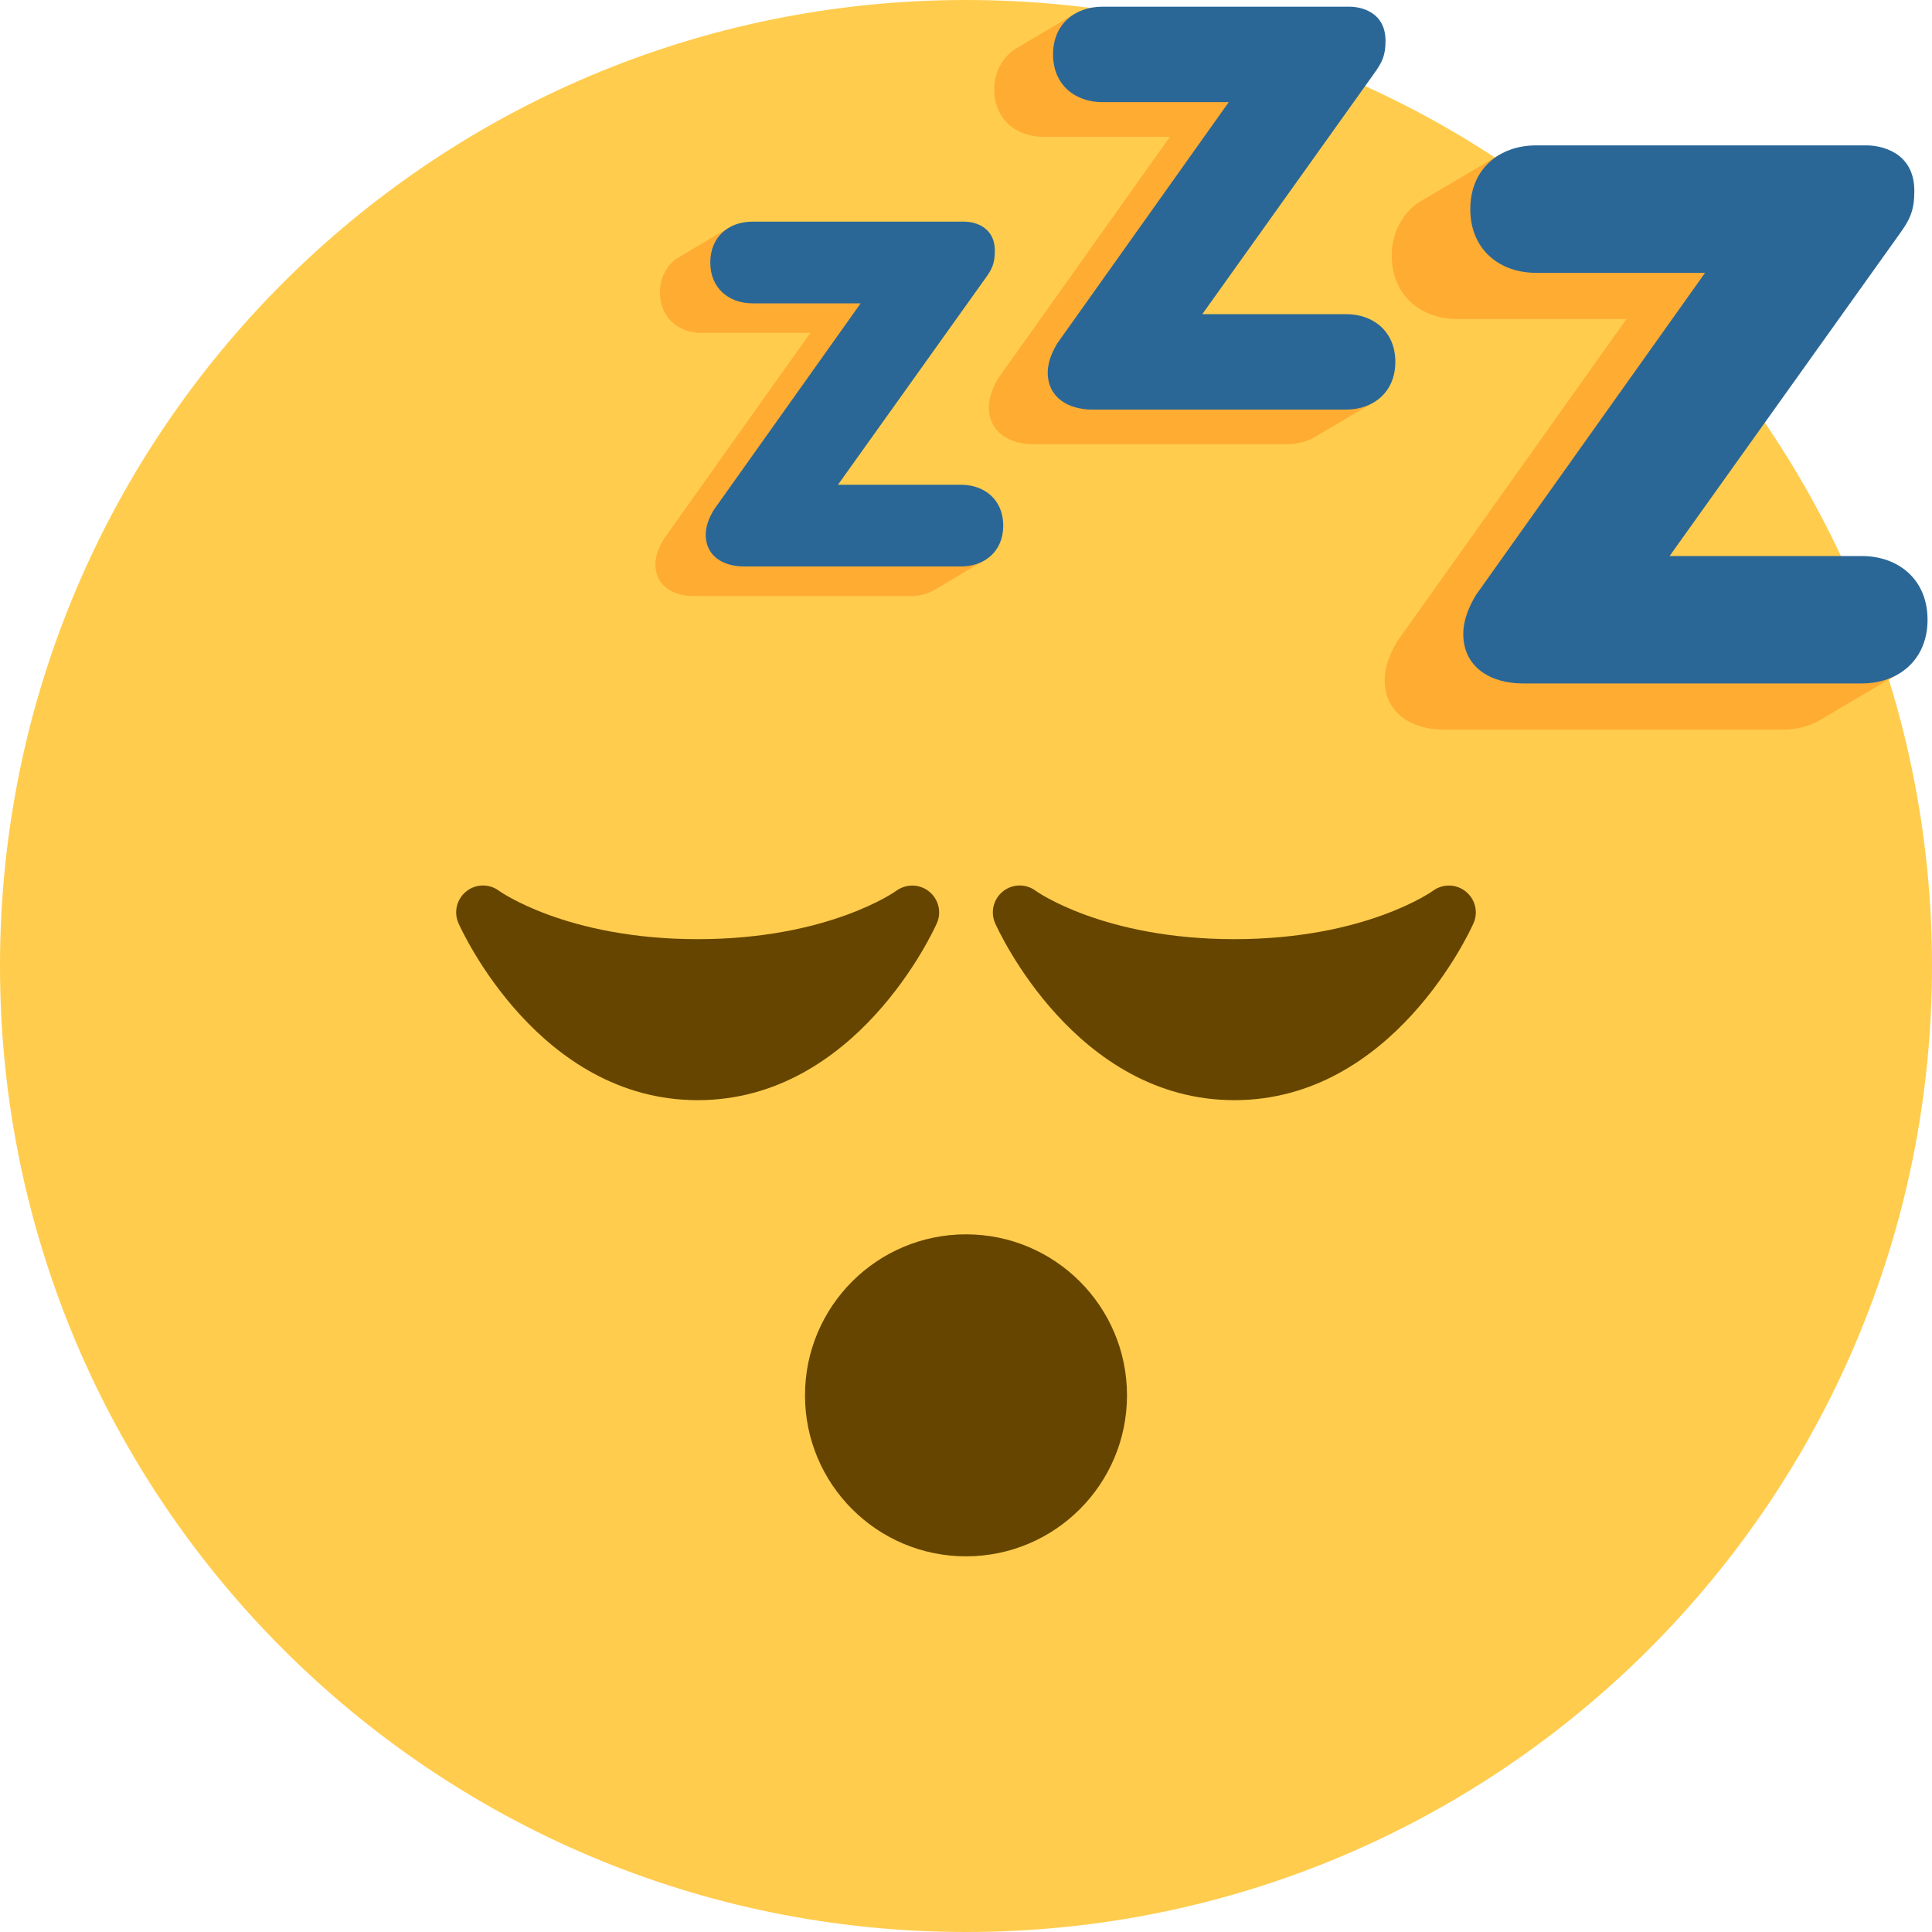
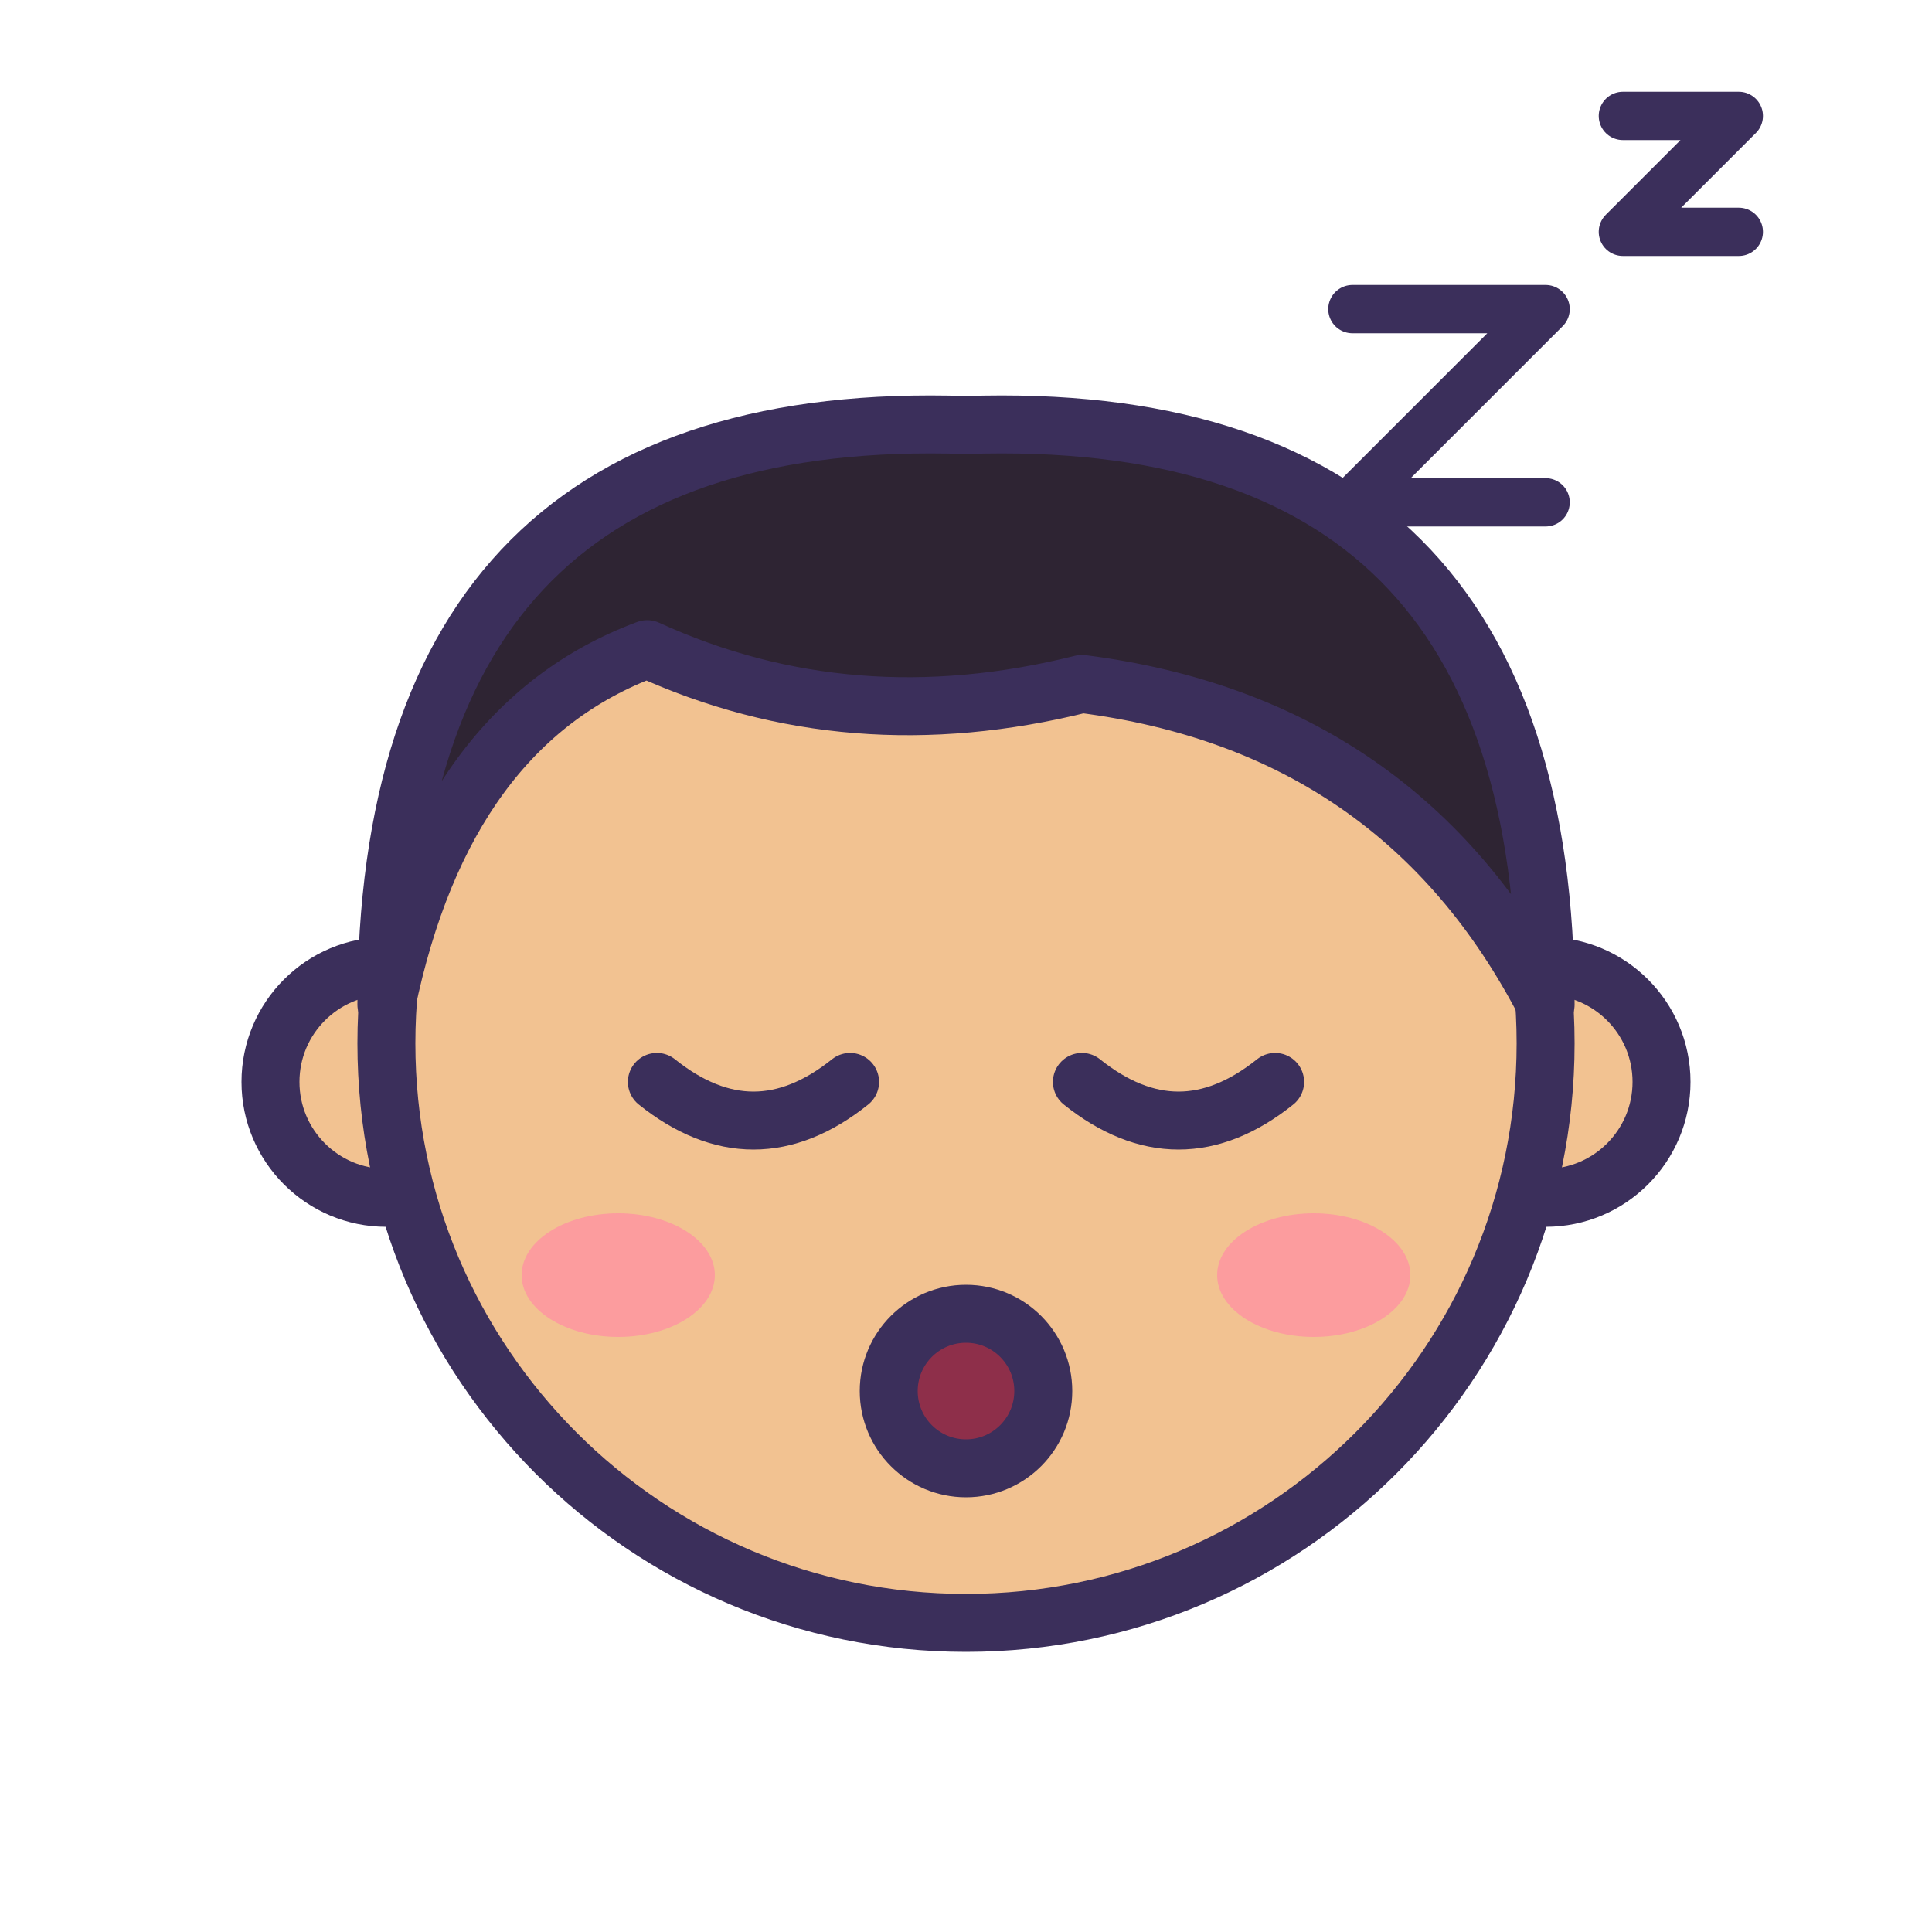
- <svg xmlns="http://www.w3.org/2000/svg" viewBox="0 0 36 36" preserveAspectRatio="xMidYMid meet">
-   <circle fill="#FFCC4D" cx="18" cy="18" r="18" />
-   <circle fill="#664500" cx="18" cy="26" r="3" />
-   <path fill="#664500" d="M17.312 16.612c-.176-.143-.427-.147-.61-.014-.012.009-1.26.902-3.702.902-2.441 0-3.69-.893-3.7-.9-.183-.137-.435-.133-.611.009-.178.142-.238.386-.146.594.06.135 1.5 3.297 4.457 3.297 2.958 0 4.397-3.162 4.457-3.297.092-.207.032-.449-.145-.591zm10 0c-.176-.143-.426-.148-.61-.014-.012.009-1.261.902-3.702.902-2.44 0-3.69-.893-3.7-.9-.183-.137-.434-.133-.611.009-.178.142-.238.386-.146.594.06.135 1.5 3.297 4.457 3.297 2.958 0 4.397-3.162 4.457-3.297.092-.207.032-.449-.145-.591z" />
-   <path fill="#FFAC33" d="M34.43 12.534c.004-.044.023-.077.023-.123 0-.754-.548-1.188-1.225-1.188h-3.582l4.279-5.993c.206-.283.282-.453.282-.811 0-.735-.64-.849-.885-.849h-5.349l-.032-.688s-1.409.831-1.503.888-.505.372-.505.987c0 .754.546 1.187 1.225 1.187h3.149l-4.261 5.993c-.094.151-.244.433-.244.735 0 .622.508.924 1.111.924h6.315c.258 0 .515-.076.681-.176l1.503-.888h-.982z" />
-   <path fill="#2A6797" d="M31.771 5.084h-3.149c-.679 0-1.225-.433-1.225-1.187s.546-1.188 1.225-1.188h6.164c.245 0 .885.113.885.848 0 .358-.076.528-.282.811l-4.279 5.993h3.582c.677 0 1.225.433 1.225 1.187s-.548 1.187-1.225 1.187h-6.315c-.603 0-1.111-.302-1.111-.924 0-.302.15-.584.244-.735l4.261-5.992z" />
-   <path fill="#FFAC33" d="M24.886 7.48c.003-.033.018-.058.018-.092 0-.564-.41-.889-.917-.889h-2.682l3.203-4.487c.156-.212.212-.339.212-.606 0-.55-.479-.635-.663-.635h-4.004l-.024-.515s-1.055.622-1.125.665c-.07.043-.378.279-.378.739 0 .564.409.889.917.889H21.8l-3.19 4.487c-.07.113-.183.324-.183.55 0 .466.38.691.832.691h4.728c.193 0 .385-.057.51-.132l1.125-.665h-.736z" />
-   <path fill="#2A6797" d="M22.896 1.903h-2.357c-.508 0-.917-.324-.917-.889 0-.564.409-.889.917-.889h4.615c.184 0 .663.085.663.635 0 .268-.057.395-.211.607l-3.203 4.487h2.682c.505 0 .915.324.915.889s-.41.889-.917.889h-4.728c-.452 0-.832-.226-.832-.691 0-.226.113-.437.183-.55l3.19-4.488z" />
-   <path fill="#FFAC33" d="M17.741 10.425c.003-.028.015-.049.015-.079 0-.483-.351-.761-.785-.761h-2.295l2.742-3.84c.132-.181.181-.29.181-.519 0-.471-.41-.544-.567-.544h-3.427l-.021-.441-.963.569c-.06.037-.324.238-.324.633 0 .483.35.761.785.761h2.017l-2.73 3.84c-.06.097-.157.278-.157.471 0 .399.326.592.712.592h4.047c.165 0 .33-.049.436-.113l.963-.569h-.629z" />
-   <path fill="#2A6797" d="M16.037 5.652H14.02c-.435 0-.785-.278-.785-.761s.35-.761.785-.761h3.95c.157 0 .567.073.567.544 0 .229-.048.338-.181.519l-2.742 3.84h2.295c.434 0 .785.278.785.761s-.351.761-.785.761h-4.047c-.386 0-.712-.193-.712-.592 0-.193.096-.374.157-.471l2.73-3.84z" />
+ <svg xmlns="http://www.w3.org/2000/svg" viewBox="0 0 100 100" data-bare="1">
+   <circle cx="20" cy="56" r="6.0" fill="#F2C291" stroke="#3B2F5B" stroke-width="3" stroke-linejoin="round" stroke-linecap="round" />
+   <circle cx="80" cy="56" r="6.0" fill="#F2C291" stroke="#3B2F5B" stroke-width="3" stroke-linejoin="round" stroke-linecap="round" />
+   <circle cx="50" cy="54" r="30" fill="#F2C291" stroke="#3B2F5B" stroke-width="3" stroke-linejoin="round" stroke-linecap="round" />
+   <path d="M20 52 Q20 21 50 22 Q80 21 80 52 Q72.5 37.5 56.0 35.4 Q44.0 38.4 33.5 33.6 Q23.0 37.5 20 52Z" fill="#2E2433" stroke="#3B2F5B" stroke-width="3" stroke-linejoin="round" stroke-linecap="round" />
+   <path d="M34 56 Q39 60 44 56" fill="none" stroke="#3B2F5B" stroke-width="3" stroke-linecap="round" stroke-linejoin="round" />
+   <path d="M56 56 Q61 60 66 56" fill="none" stroke="#3B2F5B" stroke-width="3" stroke-linecap="round" stroke-linejoin="round" />
+   <ellipse cx="32" cy="66" rx="5" ry="3.2" fill="#FF8FA3" opacity=".75" />
+   <ellipse cx="68" cy="66" rx="5" ry="3.2" fill="#FF8FA3" opacity=".75" />
+   <ellipse cx="50" cy="72" rx="4" ry="4" fill="#8E2F4A" stroke="#3B2F5B" stroke-width="3" stroke-linejoin="round" stroke-linecap="round" />
+   <path d="M70 16 H80 L70 26 H80 M84 6 H90 L84 12 H90" fill="none" stroke="#3B2F5B" stroke-width="2.5" stroke-linecap="round" stroke-linejoin="round" />
</svg>
